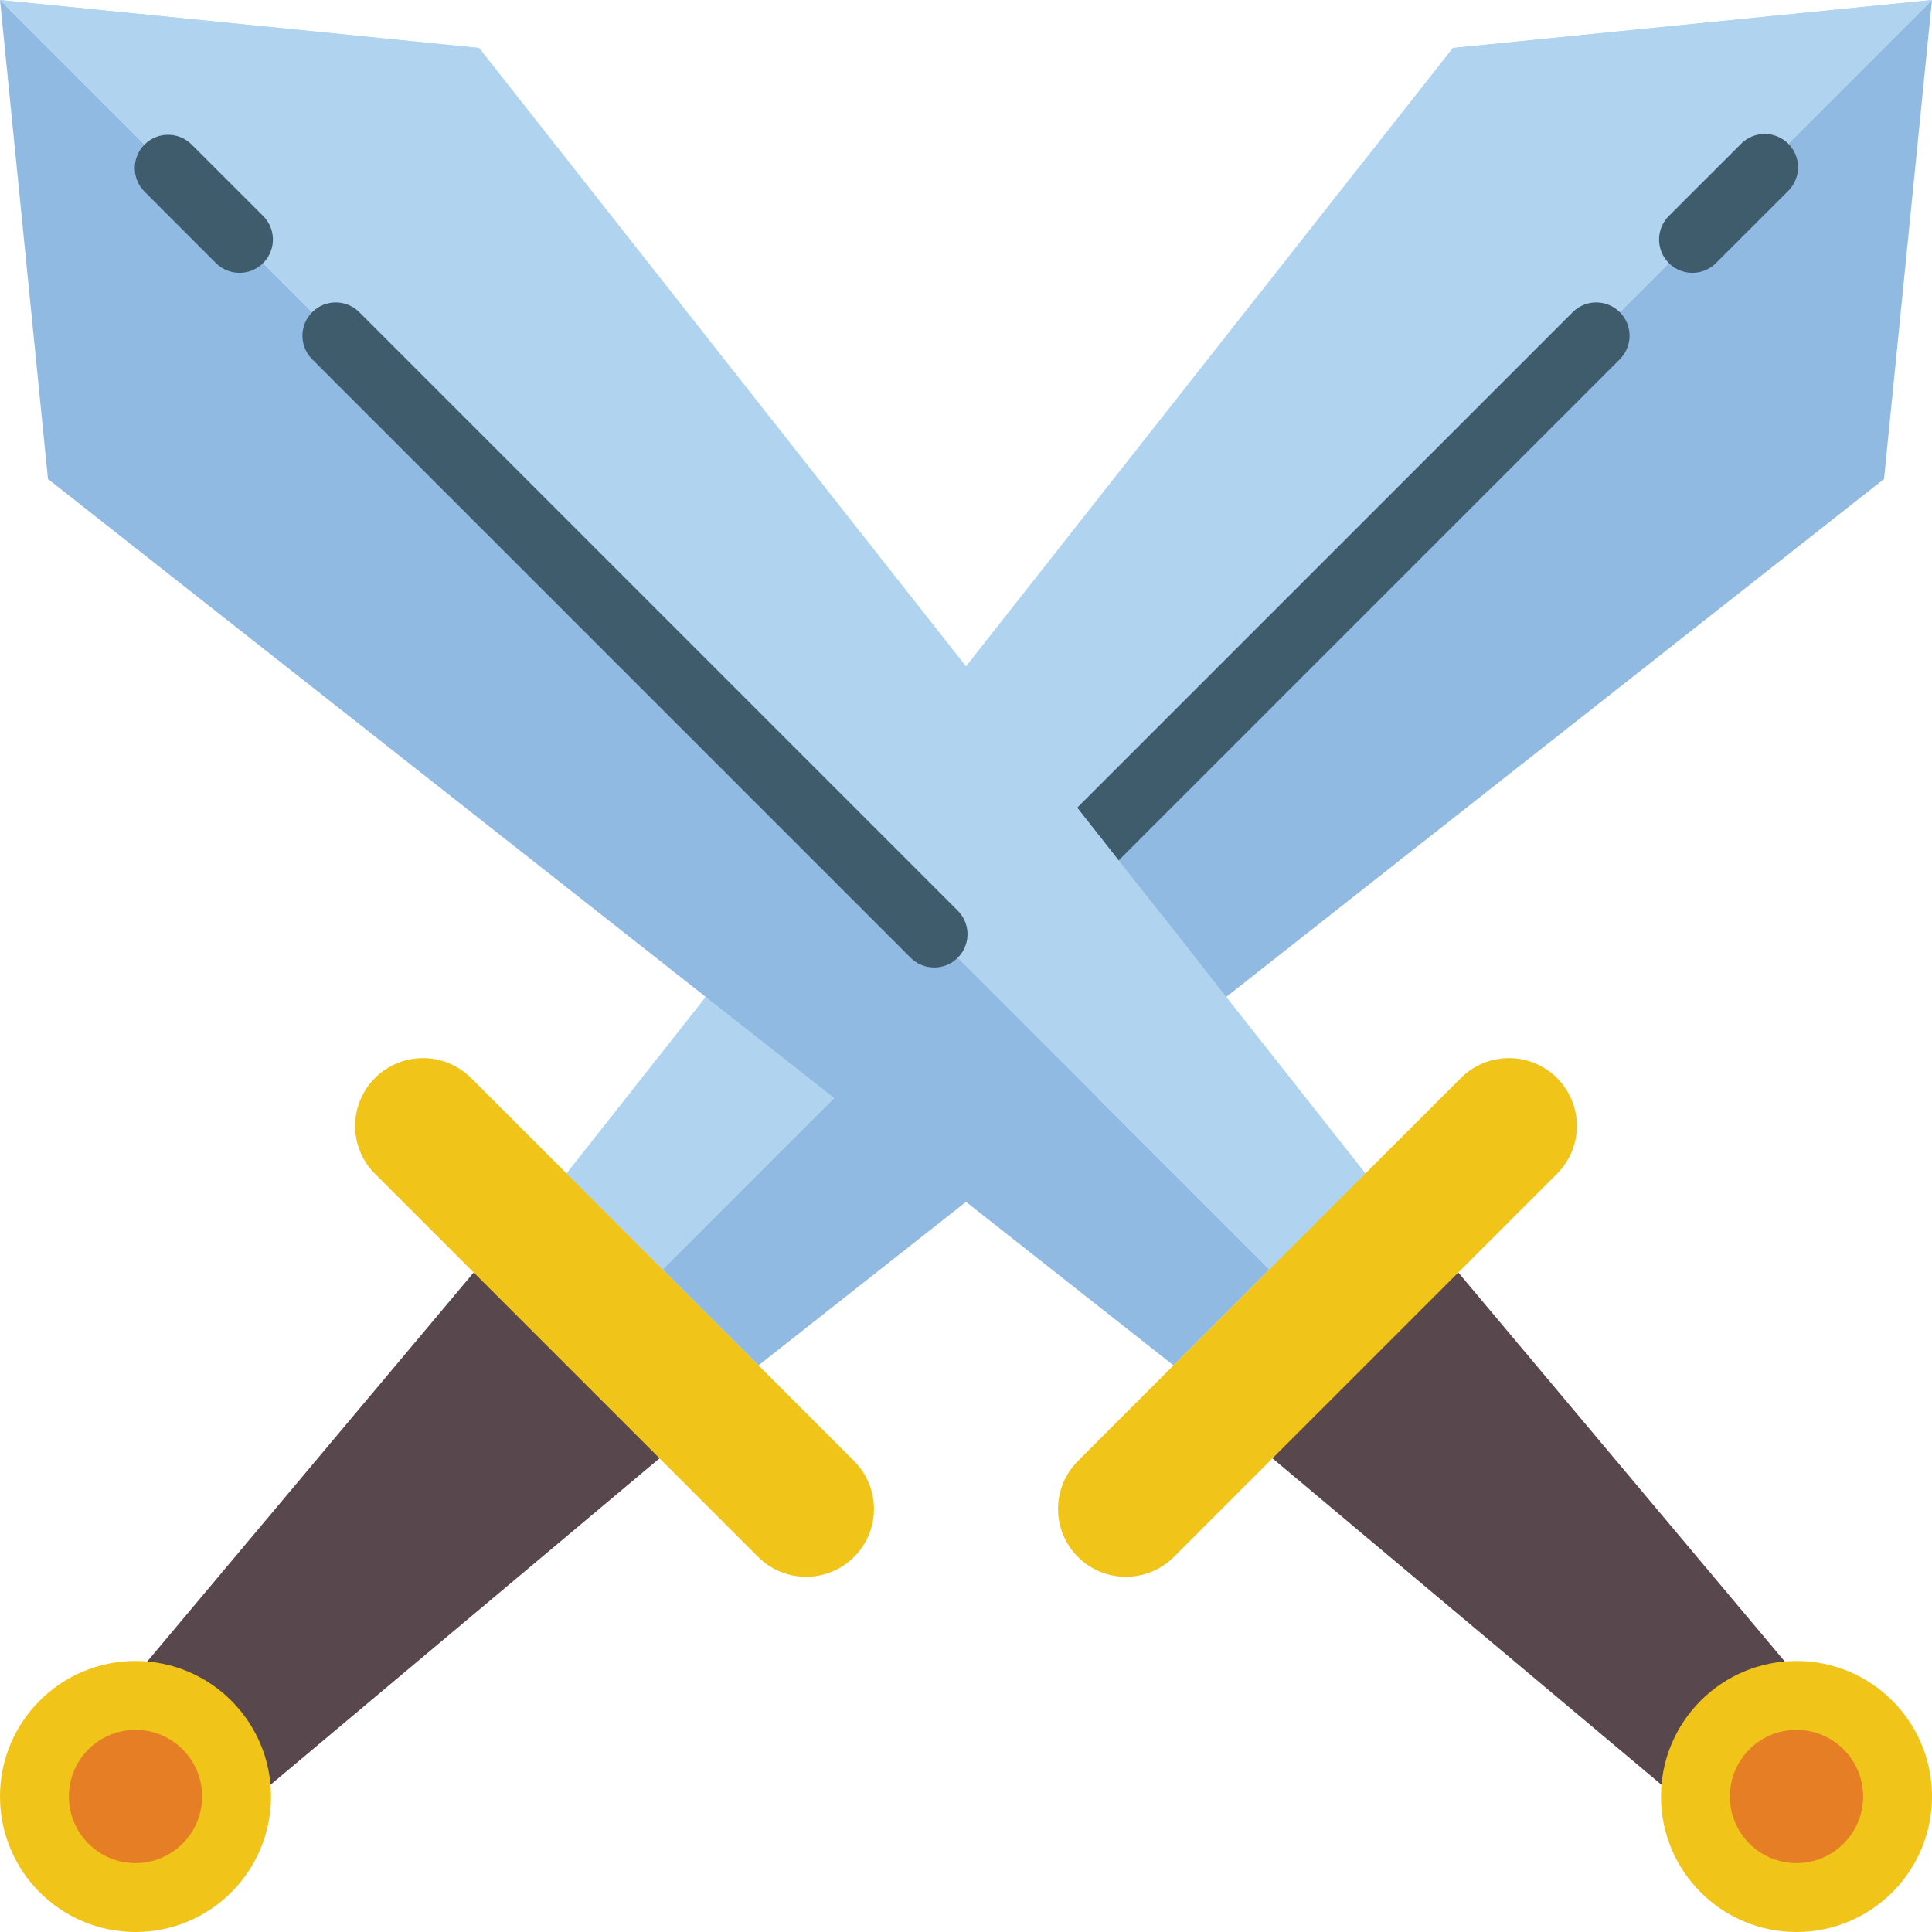
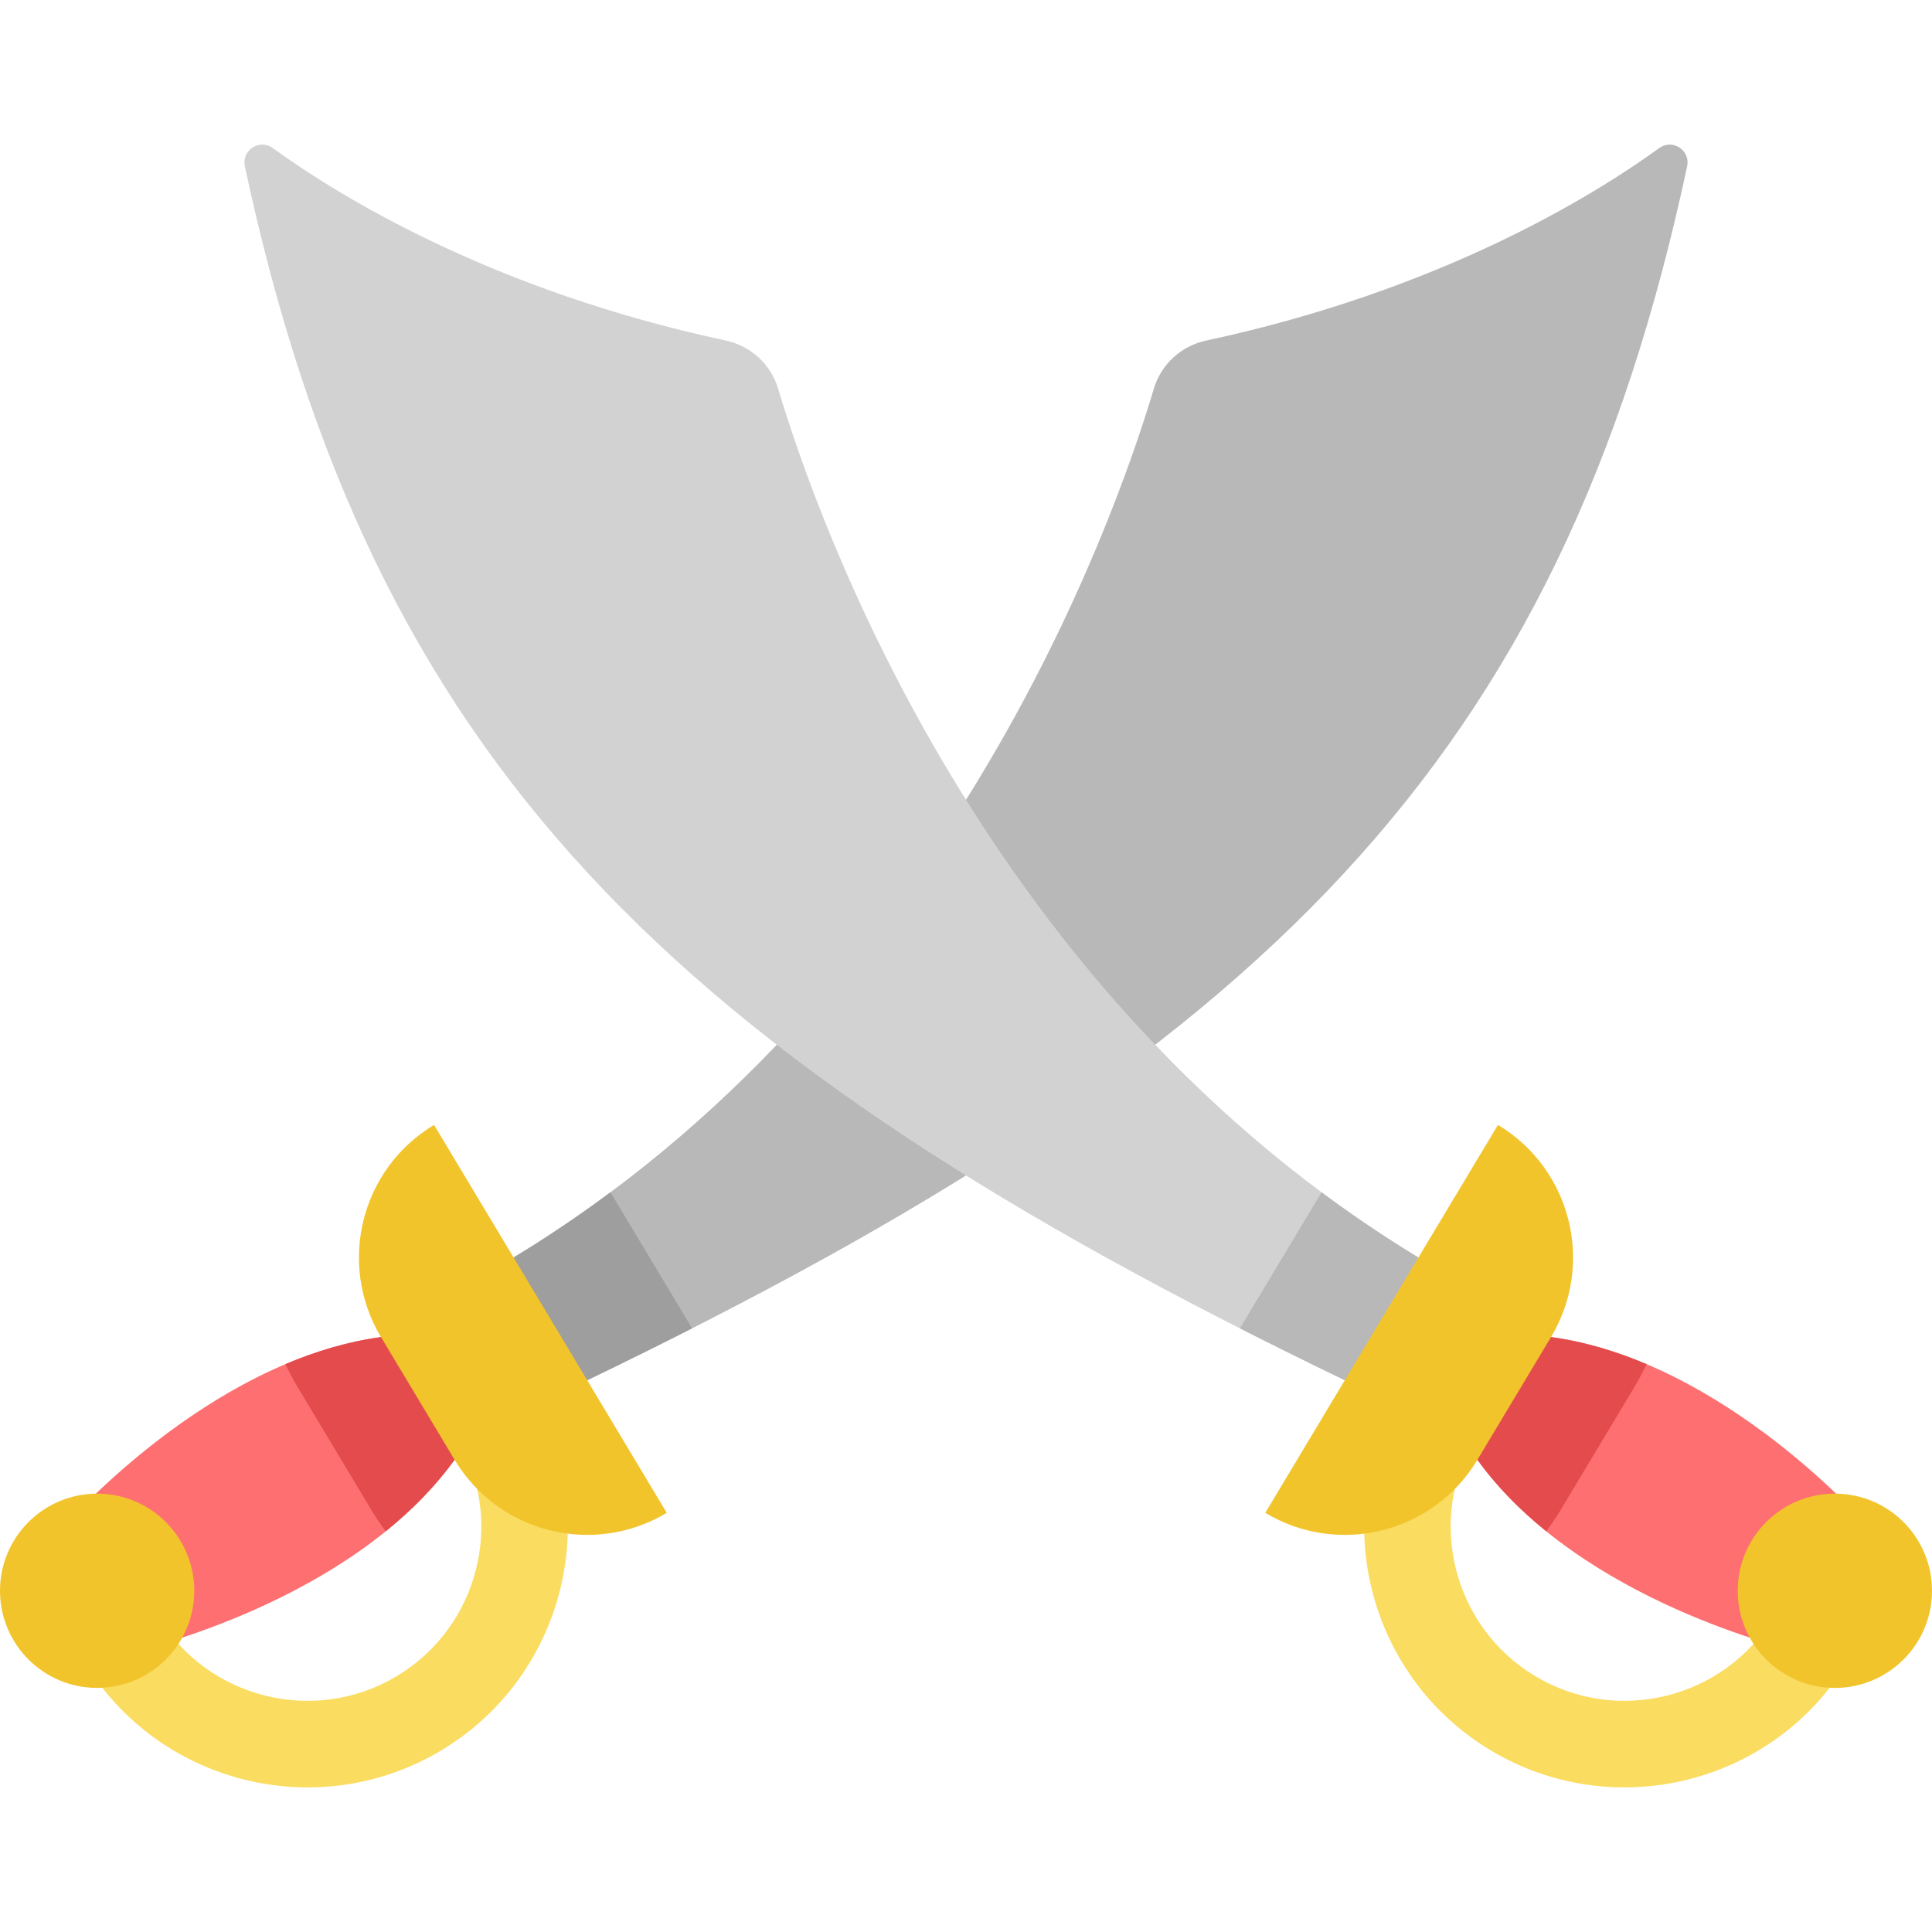
- <svg xmlns="http://www.w3.org/2000/svg" version="1.1" id="Capa_1" x="0px" y="0px" viewBox="0 0 512 512" height="16" width="16" style="enable-background:new 0 0 512 512;" xml:space="preserve">
+ <svg xmlns="http://www.w3.org/2000/svg" version="1.1" id="Capa_1" x="0px" y="0px" viewBox="0 0 511.994 511.994" height="16" width="16" style="enable-background:new 0 0 511.994 511.994;" xml:space="preserve">
  <g>
-     <polygon style="fill:#59474E;" points="69.094,475.162 184.285,378.492 133.508,327.715 36.838,442.906  " />
-     <polyline style="fill:#90BAE1;" points="175.581,336.419 201.004,361.843 256,318.499 269.859,307.641 269.859,307.553    324.943,264.21 499.288,126.941 512,0  " />
-     <g>
-       <polygon style="fill:#B0D3F0;" points="150.157,310.996 175.581,336.419 512,0 385.059,12.712 256,176.64 221.043,221.043     204.447,242.141 204.359,242.141 187.057,264.21   " />
-       <polyline style="fill:#B0D3F0;" points="175.581,336.419 150.157,310.996 187.057,264.21 204.359,242.141 204.447,242.141     221.043,221.043 256,176.64 385.059,12.712 512,0   " />
-     </g>
-     <g>
-       <path style="fill:#3F5C6C;" d="M264.43,256.397c2.341-0.001,4.586-0.931,6.241-2.586L429.374,95.108    c3.345-3.464,3.298-8.97-0.108-12.375c-3.405-3.405-8.911-3.453-12.375-0.108L258.189,241.329    c-2.524,2.525-3.279,6.321-1.913,9.619C257.643,254.246,260.861,256.396,264.43,256.397z" />
-       <path style="fill:#3F5C6C;" d="M448.521,72.307c2.341,0,4.586-0.931,6.241-2.586l19.041-19.041    c2.295-2.216,3.215-5.499,2.407-8.585s-3.218-5.497-6.305-6.305c-3.086-0.808-6.368,0.112-8.585,2.407l-19.059,19.041    c-2.524,2.525-3.279,6.321-1.913,9.619c1.366,3.298,4.584,5.449,8.154,5.45H448.521z" />
-     </g>
-     <g>
-       <path style="fill:#F0C419;" d="M94.102,298.372c0.002,4.774,1.908,9.349,5.297,12.712l101.517,101.517    c7.02,7.02,18.403,7.02,25.423,0c7.02-7.021,7.02-18.403,0-25.423L124.822,285.661c-5.15-5.132-12.88-6.664-19.597-3.884    C98.507,284.556,94.12,291.102,94.102,298.372z" />
-       <circle style="fill:#F0C419;" cx="35.911" cy="476.089" r="35.911" />
-     </g>
-     <circle style="fill:#E57E25;" cx="35.911" cy="476.089" r="17.655" />
-     <polygon style="fill:#59474E;" points="442.906,475.162 327.715,378.492 378.492,327.715 475.162,442.906  " />
-     <polyline style="fill:#90BAE1;" points="336.419,336.419 310.996,361.843 256,318.499 242.141,307.641 242.141,307.553    187.057,264.21 12.712,126.941 0,0  " />
-     <g>
-       <polygon style="fill:#B0D3F0;" points="361.843,310.996 336.419,336.419 0,0 126.941,12.712 256,176.64 290.957,221.043     307.553,242.141 307.641,242.141 324.943,264.21   " />
-       <polyline style="fill:#B0D3F0;" points="336.419,336.419 361.843,310.996 324.943,264.21 307.641,242.141 307.553,242.141     290.957,221.043 256,176.64 126.941,12.712 0,0   " />
-     </g>
-     <g>
-       <path style="fill:#3F5C6C;" d="M247.57,256.397c-2.341-0.001-4.586-0.931-6.241-2.586L82.626,95.108    c-3.345-3.464-3.298-8.97,0.108-12.375c3.405-3.405,8.911-3.453,12.375-0.108l158.702,158.702    c2.524,2.525,3.279,6.321,1.913,9.619C254.357,254.246,251.139,256.396,247.57,256.397z" />
-       <path style="fill:#3F5C6C;" d="M63.479,72.307c-2.338,0.004-4.583-0.92-6.241-2.569L38.197,50.679    c-3.345-3.464-3.298-8.97,0.108-12.375s8.911-3.453,12.375-0.108l19.059,19.041c2.524,2.525,3.279,6.321,1.913,9.619    c-1.366,3.298-4.584,5.449-8.154,5.45H63.479z" />
-     </g>
-     <g>
-       <path style="fill:#F0C419;" d="M417.898,298.372c-0.002,4.774-1.908,9.349-5.297,12.712L311.084,412.601    c-7.021,7.02-18.403,7.02-25.423,0c-7.021-7.021-7.021-18.403,0-25.423l101.517-101.517c5.15-5.132,12.88-6.664,19.597-3.884    C413.493,284.556,417.88,291.102,417.898,298.372z" />
-       <circle style="fill:#F0C419;" cx="476.089" cy="476.089" r="35.911" />
-     </g>
-     <circle style="fill:#E57E25;" cx="476.089" cy="476.089" r="17.655" />
+     <path style="fill:#FADC60;" d="M470.116,428.348c-13.084,21.813-41.475,28.914-63.287,15.831   c-21.812-13.083-28.913-41.474-15.83-63.287l-19.67-11.799c-19.59,32.659-8.957,75.166,23.7,94.756   c32.658,19.59,75.166,8.957,94.756-23.702L470.116,428.348z" />
+     <path style="fill:#FADC60;" d="M41.878,428.348c13.084,21.813,41.475,28.914,63.287,15.831   c21.812-13.083,28.913-41.474,15.83-63.287l19.67-11.799c19.59,32.659,8.957,75.166-23.7,94.756   c-32.658,19.59-75.166,8.957-94.756-23.702L41.878,428.348z" />
+   </g>
+   <g>
+     <path style="fill:#FD6F71;" d="M411.031,354.331c46.156,6.288,84.45,50.656,84.45,50.656l-19.508,32.521   c0,0-57.172-12.896-84.45-50.656l-7.818-26.801L411.031,354.331z" />
+     <path style="fill:#FD6F71;" d="M100.963,354.331c-46.156,6.288-84.45,50.656-84.45,50.656l19.508,32.521   c0,0,57.172-12.896,84.45-50.656l7.818-26.801L100.963,354.331z" />
+   </g>
+   <path style="fill:#B8B8B8;" d="M447.11,44.052c0.906-4.239-3.893-7.357-7.404-4.813c-17.552,12.718-58.066,37.737-120.049,51.006  c-6.608,1.414-11.941,6.274-13.875,12.75c-10.995,36.814-55.322,160.914-169.676,230.257l-7.818,26.801l27.326,5.721  C335.383,279.134,413.502,201.344,447.11,44.052z" />
+   <path style="fill:#D2D2D2;" d="M64.884,44.052c-0.906-4.239,3.893-7.357,7.404-4.813c17.552,12.718,58.066,37.737,120.049,51.006  c6.608,1.414,11.941,6.274,13.876,12.75c10.995,36.814,55.322,160.914,169.676,230.257l7.818,26.801l-27.326,5.721  C176.611,279.134,98.491,201.344,64.884,44.052z" />
+   <path style="fill:#B8B8B8;" d="M356.38,365.773l27.326-5.721l-7.818-26.801c-8.983-5.448-17.533-11.233-25.669-17.287  l-21.629,36.058C337.577,356.59,346.827,361.168,356.38,365.773z" />
+   <path style="fill:#E34B4C;" d="M411.031,354.331l-27.326,5.721l7.818,26.801c5.195,7.192,11.477,13.479,18.24,18.95  c1.372-1.824,2.66-3.724,3.846-5.702l19.508-32.521c1.193-1.989,2.268-4.016,3.232-6.073  C428.335,358.113,419.827,355.531,411.031,354.331z" />
+   <g>
+     <path style="fill:#F2C42C;" d="M396.968,298.107L396.968,298.107c19.41,11.642,25.706,36.815,14.063,56.224l-19.508,32.521   c-11.642,19.41-36.815,25.706-56.224,14.063l0,0L396.968,298.107z" />
+     <circle style="fill:#F2C42C;" cx="486.253" cy="421.567" r="25.741" />
+   </g>
+   <path style="fill:#9E9E9E;" d="M161.776,315.963c-8.136,6.054-16.686,11.84-25.669,17.287l-7.818,26.801l27.326,5.721  c9.554-4.605,18.803-9.183,27.791-13.751L161.776,315.963z" />
+   <path style="fill:#E34B4C;" d="M75.645,361.507c0.963,2.056,2.039,4.084,3.232,6.073L98.384,400.1  c1.186,1.977,2.473,3.878,3.846,5.702c6.763-5.47,13.044-11.759,18.239-18.95l7.818-26.801l-27.326-5.721  C92.167,355.531,83.659,358.113,75.645,361.507z" />
+   <g>
+     <path style="fill:#F2C42C;" d="M115.026,298.107L115.026,298.107c-19.41,11.642-25.706,36.815-14.063,56.224l19.508,32.521   c11.642,19.41,36.815,25.706,56.224,14.063l0,0L115.026,298.107z" />
+     <circle style="fill:#F2C42C;" cx="25.741" cy="421.567" r="25.741" />
  </g>
  <g>
</g>
  <g>
</g>
  <g>
</g>
  <g>
</g>
  <g>
</g>
  <g>
</g>
  <g>
</g>
  <g>
</g>
  <g>
</g>
  <g>
</g>
  <g>
</g>
  <g>
</g>
  <g>
</g>
  <g>
</g>
  <g>
</g>
</svg>
